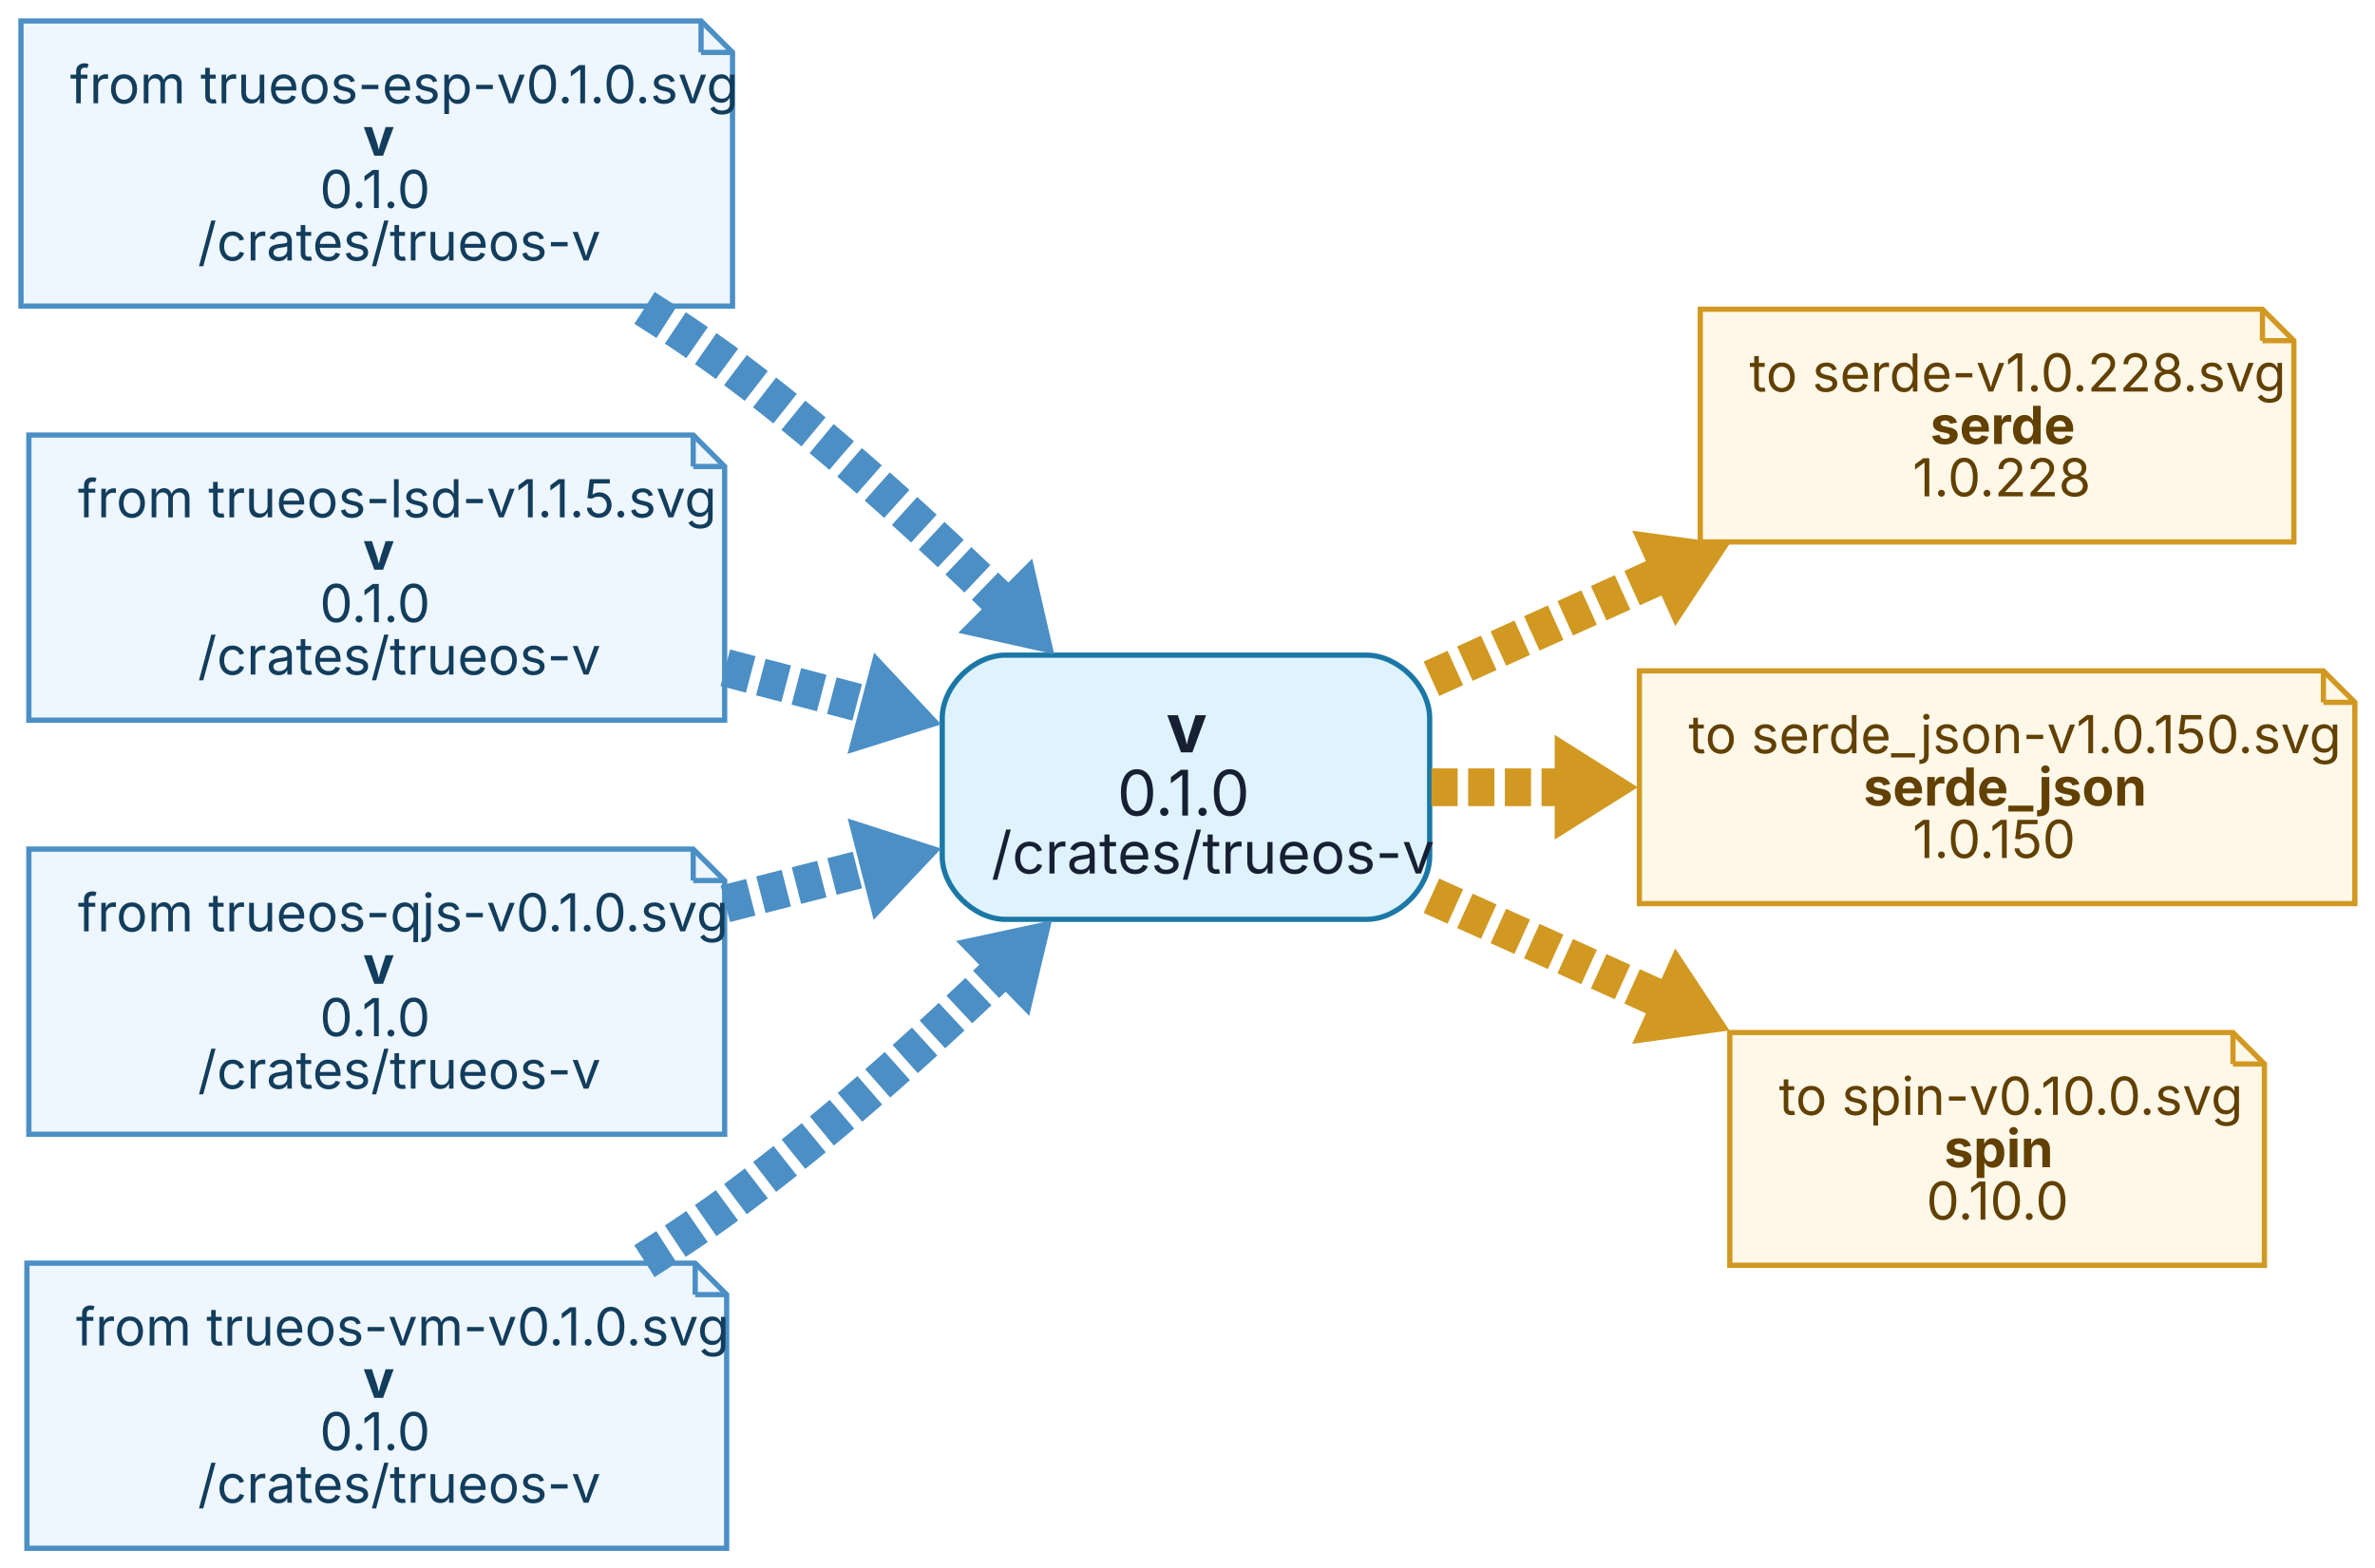
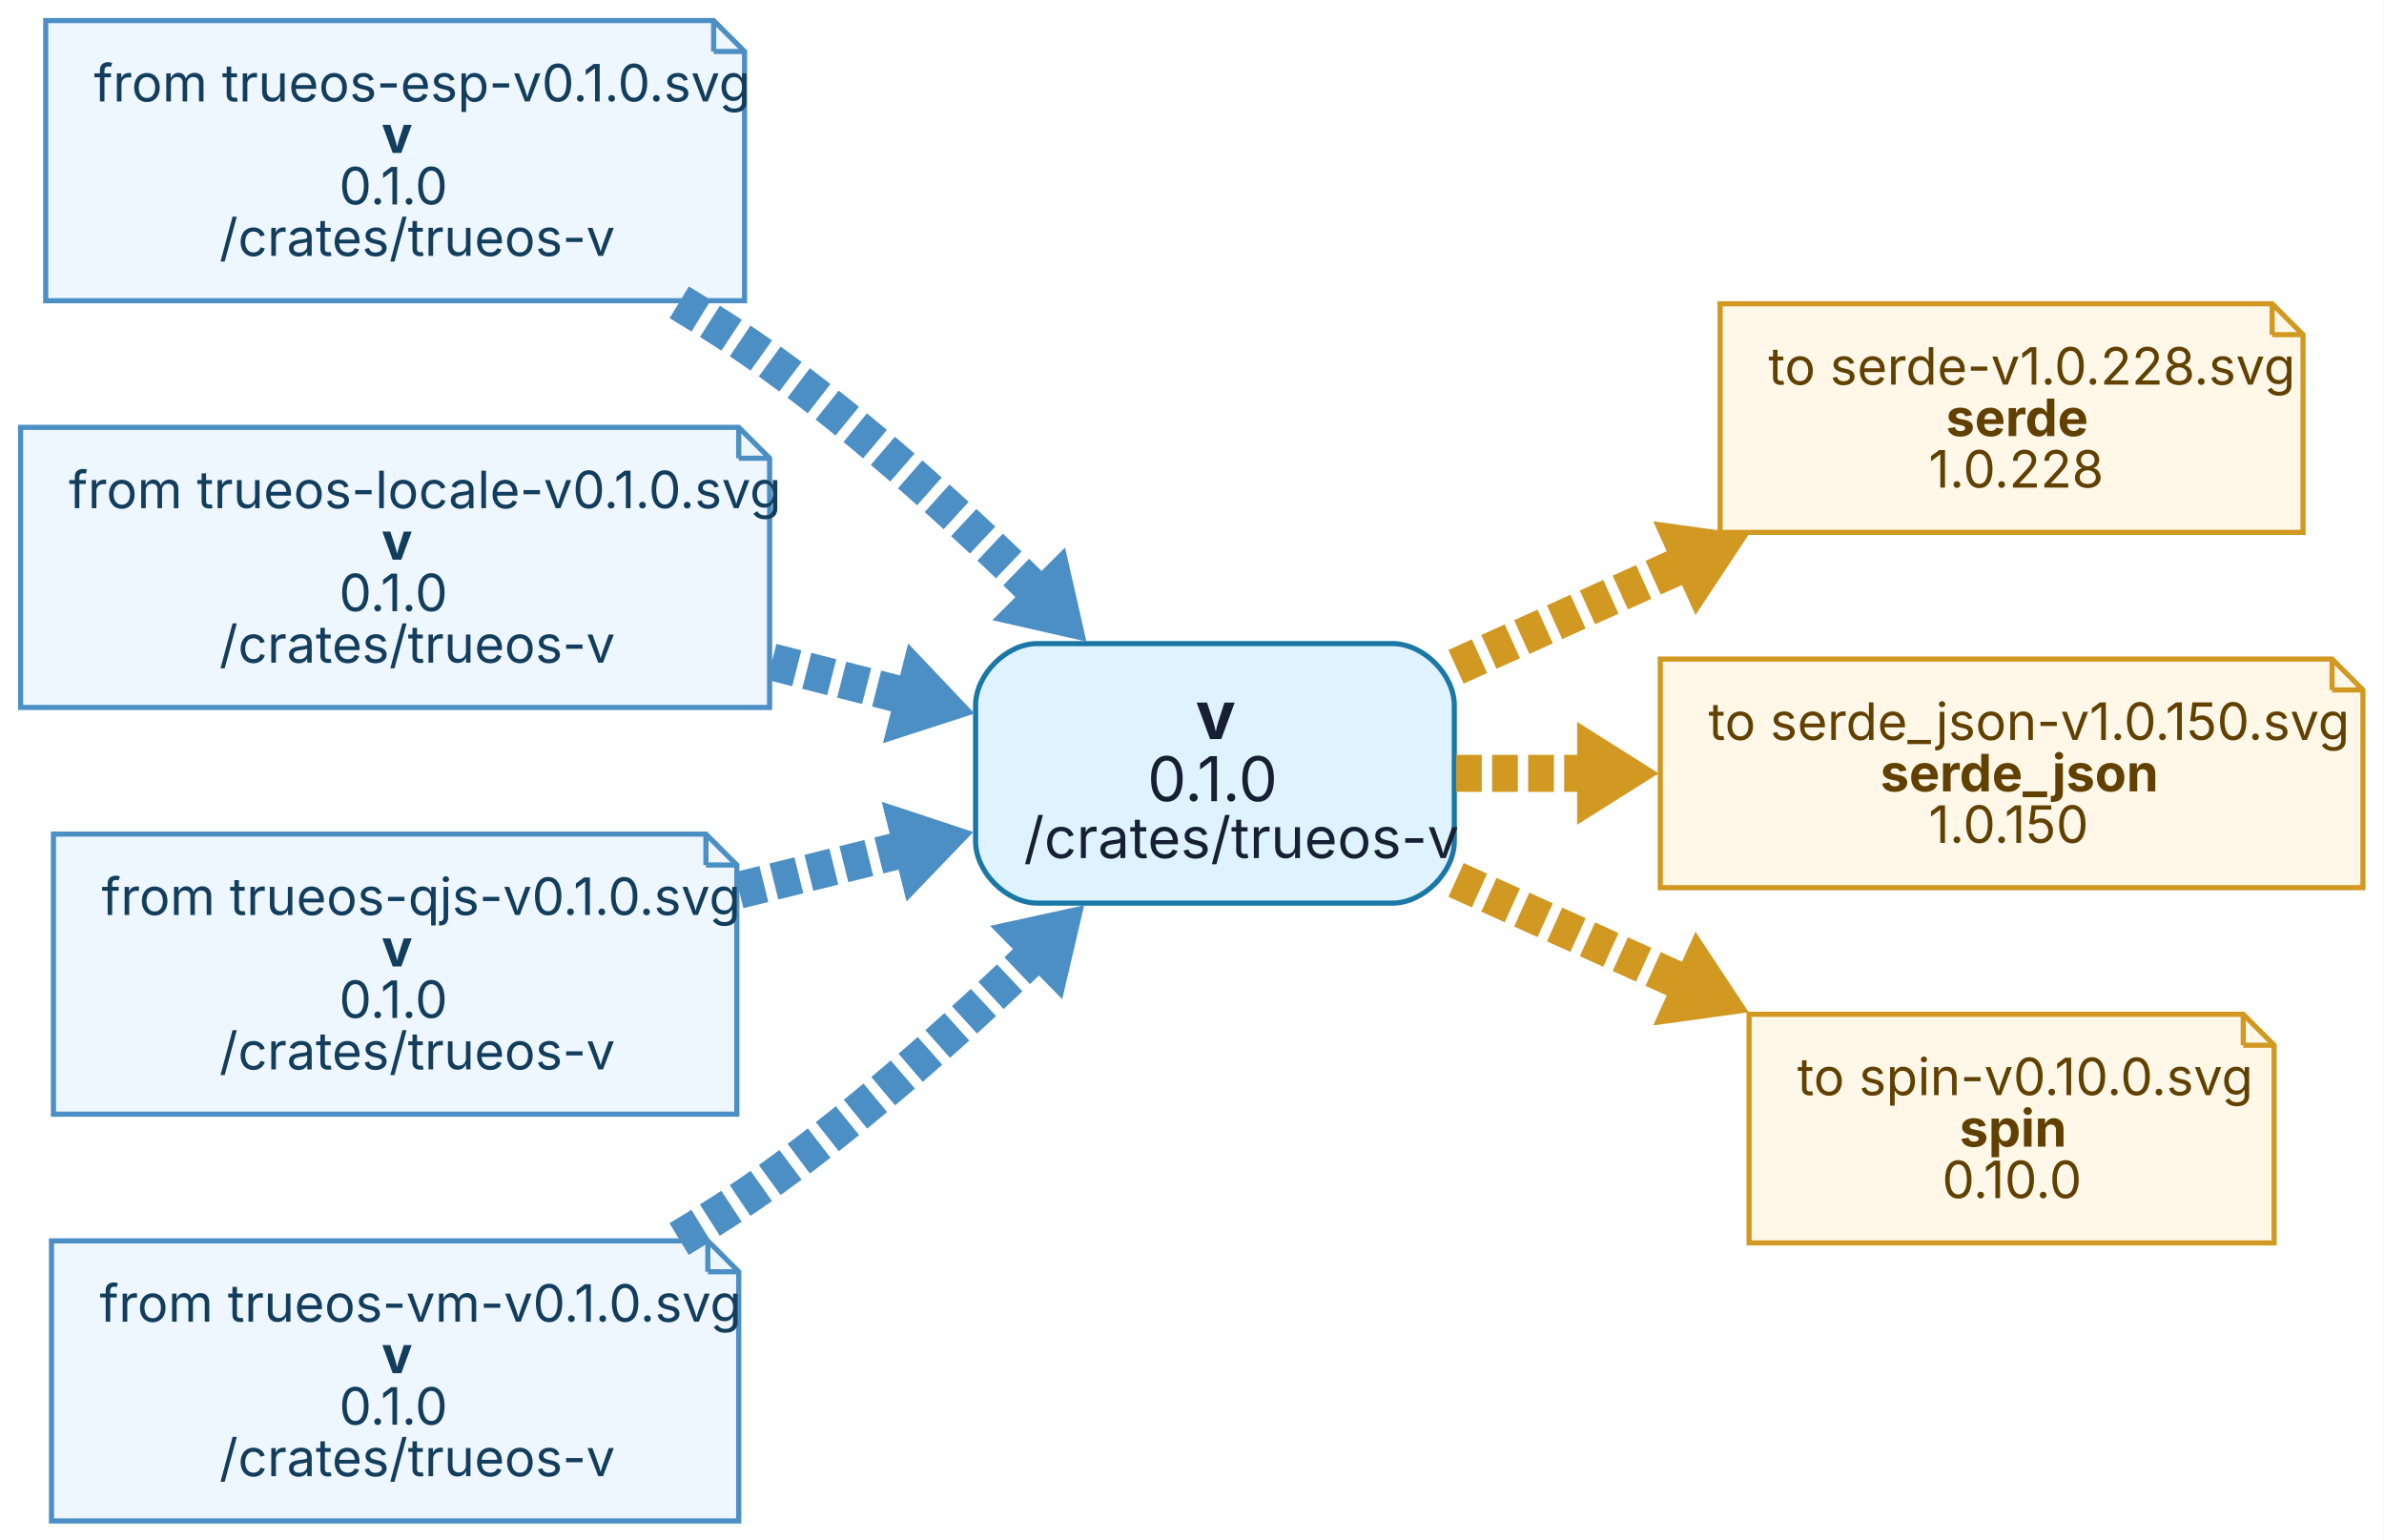
- <svg xmlns="http://www.w3.org/2000/svg" width="453pt" height="299pt" viewBox="0.00 0.00 453.00 299.00">
+ <svg xmlns="http://www.w3.org/2000/svg" width="463pt" height="299pt" viewBox="0.00 0.00 463.00 299.00">
  <g id="graph0" class="graph" transform="scale(1 1) rotate(0) translate(4 295.4)">
-     <polygon fill="white" stroke="none" points="-4,4 -4,-295.4 449.16,-295.4 449.16,4 -4,4" />
+     <polygon fill="white" stroke="none" points="-4,4 -4,-295.4 458.91,-295.4 458.91,4 -4,4" />
    <g id="node1" class="node">
-       <path fill="#dff3ff" stroke="#1b78a6" d="M256.69,-170.4C256.69,-170.4 187.72,-170.4 187.72,-170.4 181.72,-170.4 175.72,-164.4 175.72,-158.4 175.72,-158.4 175.72,-132 175.72,-132 175.72,-126 181.72,-120 187.72,-120 187.72,-120 256.69,-120 256.69,-120 262.69,-120 268.69,-126 268.69,-132 268.69,-132 268.69,-158.4 268.69,-158.4 268.69,-164.4 262.69,-170.4 256.69,-170.4" />
-       <text xml:space="preserve" text-anchor="start" x="218.45" y="-151.85" font-family="Inter,Arial" font-weight="bold" font-size="13.00" fill="#172033">v</text>
-       <text xml:space="preserve" text-anchor="start" x="209.08" y="-139.8" font-family="Inter,Arial" font-size="12.00" fill="#172033">0.1.0</text>
-       <text xml:space="preserve" text-anchor="start" x="185.08" y="-128.75" font-family="Inter,Arial" font-size="11.00" fill="#172033">/crates/trueos-v</text>
+       <path fill="#dff3ff" stroke="#1b78a6" d="M266.44,-170.4C266.44,-170.4 197.47,-170.4 197.47,-170.4 191.47,-170.4 185.47,-164.4 185.47,-158.4 185.47,-158.4 185.47,-132 185.47,-132 185.47,-126 191.47,-120 197.47,-120 197.47,-120 266.44,-120 266.44,-120 272.44,-120 278.44,-126 278.44,-132 278.44,-132 278.44,-158.4 278.44,-158.4 278.44,-164.4 272.44,-170.4 266.44,-170.4" />
+       <text xml:space="preserve" text-anchor="start" x="228.2" y="-151.85" font-family="Inter,Arial" font-weight="bold" font-size="13.00" fill="#172033">v</text>
+       <text xml:space="preserve" text-anchor="start" x="218.83" y="-139.8" font-family="Inter,Arial" font-size="12.00" fill="#172033">0.1.0</text>
+       <text xml:space="preserve" text-anchor="start" x="194.83" y="-128.75" font-family="Inter,Arial" font-size="11.00" fill="#172033">/crates/trueos-v</text>
    </g>
    <g id="node2" class="node">
-       <polygon fill="#fff8e8" stroke="#d19922" points="427.53,-236.4 320.31,-236.4 320.31,-192 433.53,-192 433.53,-230.4 427.53,-236.4" />
-       <polyline fill="none" stroke="#d19922" points="427.53,-236.4 427.53,-230.4" />
-       <polyline fill="none" stroke="#d19922" points="433.53,-230.4 427.53,-230.4" />
-       <text xml:space="preserve" text-anchor="start" x="329.67" y="-220.7" font-family="Inter,Arial" font-size="10.00" fill="#614000">to serde-v1.0.228.svg</text>
-       <text xml:space="preserve" text-anchor="start" x="364.17" y="-210.7" font-family="Inter,Arial" font-weight="bold" font-size="10.00" fill="#614000">serde</text>
-       <text xml:space="preserve" text-anchor="start" x="360.8" y="-200.7" font-family="Inter,Arial" font-size="10.00" fill="#614000">1.0.228</text>
+       <polygon fill="#fff8e8" stroke="#d19922" points="437.28,-236.4 330.06,-236.4 330.06,-192 443.28,-192 443.28,-230.4 437.28,-236.4" />
+       <polyline fill="none" stroke="#d19922" points="437.28,-236.4 437.28,-230.4" />
+       <polyline fill="none" stroke="#d19922" points="443.28,-230.4 437.28,-230.4" />
+       <text xml:space="preserve" text-anchor="start" x="339.42" y="-220.7" font-family="Inter,Arial" font-size="10.00" fill="#614000">to serde-v1.0.228.svg</text>
+       <text xml:space="preserve" text-anchor="start" x="373.92" y="-210.7" font-family="Inter,Arial" font-weight="bold" font-size="10.00" fill="#614000">serde</text>
+       <text xml:space="preserve" text-anchor="start" x="370.55" y="-200.7" font-family="Inter,Arial" font-size="10.00" fill="#614000">1.0.228</text>
    </g>
    <g id="edge1" class="edge">
-       <path fill="none" stroke="#d19922" stroke-width="7.2" stroke-dasharray="5,2" d="M269.03,-165.9C283.45,-172.42 299.61,-179.72 314.92,-186.64" />
-       <polygon fill="#d19922" stroke="#d19922" stroke-width="7.2" points="313.28,-189.7 319.72,-188.81 316.13,-183.38 313.28,-189.7" />
+       <path fill="none" stroke="#d19922" stroke-width="7.2" stroke-dasharray="5,2" d="M278.78,-165.9C293.2,-172.42 309.36,-179.72 324.67,-186.64" />
+       <polygon fill="#d19922" stroke="#d19922" stroke-width="7.2" points="323.03,-189.7 329.47,-188.81 325.88,-183.38 323.03,-189.7" />
    </g>
    <g id="node3" class="node">
-       <polygon fill="#fff8e8" stroke="#d19922" points="439.16,-167.4 308.69,-167.4 308.69,-123 445.16,-123 445.16,-161.4 439.16,-167.4" />
-       <polyline fill="none" stroke="#d19922" points="439.16,-167.4 439.16,-161.4" />
-       <polyline fill="none" stroke="#d19922" points="445.16,-161.4 439.16,-161.4" />
-       <text xml:space="preserve" text-anchor="start" x="318.05" y="-151.7" font-family="Inter,Arial" font-size="10.00" fill="#614000">to serde_json-v1.0.150.svg</text>
-       <text xml:space="preserve" text-anchor="start" x="351.42" y="-141.7" font-family="Inter,Arial" font-weight="bold" font-size="10.00" fill="#614000">serde_json</text>
-       <text xml:space="preserve" text-anchor="start" x="360.8" y="-131.7" font-family="Inter,Arial" font-size="10.00" fill="#614000">1.0.150</text>
+       <polygon fill="#fff8e8" stroke="#d19922" points="448.91,-167.4 318.44,-167.4 318.44,-123 454.91,-123 454.91,-161.4 448.91,-167.4" />
+       <polyline fill="none" stroke="#d19922" points="448.91,-167.4 448.91,-161.4" />
+       <polyline fill="none" stroke="#d19922" points="454.91,-161.4 448.91,-161.4" />
+       <text xml:space="preserve" text-anchor="start" x="327.8" y="-151.7" font-family="Inter,Arial" font-size="10.00" fill="#614000">to serde_json-v1.0.150.svg</text>
+       <text xml:space="preserve" text-anchor="start" x="361.17" y="-141.7" font-family="Inter,Arial" font-weight="bold" font-size="10.00" fill="#614000">serde_json</text>
+       <text xml:space="preserve" text-anchor="start" x="370.55" y="-131.7" font-family="Inter,Arial" font-size="10.00" fill="#614000">1.0.150</text>
    </g>
    <g id="edge2" class="edge">
-       <path fill="none" stroke="#d19922" stroke-width="7.2" stroke-dasharray="5,2" d="M269.03,-145.2C277.64,-145.2 286.87,-145.2 296.18,-145.2" />
-       <polygon fill="#d19922" stroke="#d19922" stroke-width="7.2" points="296.14,-148.67 301.64,-145.2 296.14,-141.74 296.14,-148.67" />
+       <path fill="none" stroke="#d19922" stroke-width="7.2" stroke-dasharray="5,2" d="M278.78,-145.2C287.39,-145.2 296.62,-145.2 305.93,-145.2" />
+       <polygon fill="#d19922" stroke="#d19922" stroke-width="7.2" points="305.89,-148.67 311.39,-145.2 305.89,-141.74 305.89,-148.67" />
    </g>
    <g id="node4" class="node">
-       <polygon fill="#fff8e8" stroke="#d19922" points="421.91,-98.4 325.94,-98.4 325.94,-54 427.91,-54 427.91,-92.4 421.91,-98.4" />
-       <polyline fill="none" stroke="#d19922" points="421.91,-98.4 421.91,-92.4" />
-       <polyline fill="none" stroke="#d19922" points="427.91,-92.4 421.91,-92.4" />
-       <text xml:space="preserve" text-anchor="start" x="335.3" y="-82.7" font-family="Inter,Arial" font-size="10.00" fill="#614000">to spin-v0.10.0.svg</text>
-       <text xml:space="preserve" text-anchor="start" x="366.8" y="-72.7" font-family="Inter,Arial" font-weight="bold" font-size="10.00" fill="#614000">spin</text>
-       <text xml:space="preserve" text-anchor="start" x="363.42" y="-62.7" font-family="Inter,Arial" font-size="10.00" fill="#614000">0.10.0</text>
+       <polygon fill="#fff8e8" stroke="#d19922" points="431.66,-98.4 335.69,-98.4 335.69,-54 437.66,-54 437.66,-92.4 431.66,-98.4" />
+       <polyline fill="none" stroke="#d19922" points="431.66,-98.4 431.66,-92.4" />
+       <polyline fill="none" stroke="#d19922" points="437.66,-92.4 431.66,-92.4" />
+       <text xml:space="preserve" text-anchor="start" x="345.05" y="-82.7" font-family="Inter,Arial" font-size="10.00" fill="#614000">to spin-v0.10.0.svg</text>
+       <text xml:space="preserve" text-anchor="start" x="376.55" y="-72.7" font-family="Inter,Arial" font-weight="bold" font-size="10.00" fill="#614000">spin</text>
+       <text xml:space="preserve" text-anchor="start" x="373.17" y="-62.7" font-family="Inter,Arial" font-size="10.00" fill="#614000">0.10.0</text>
    </g>
    <g id="edge3" class="edge">
-       <path fill="none" stroke="#d19922" stroke-width="7.2" stroke-dasharray="5,2" d="M269.03,-124.5C283.45,-117.98 299.61,-110.68 314.92,-103.76" />
-       <polygon fill="#d19922" stroke="#d19922" stroke-width="7.2" points="316.13,-107.02 319.72,-101.59 313.28,-100.7 316.13,-107.02" />
+       <path fill="none" stroke="#d19922" stroke-width="7.2" stroke-dasharray="5,2" d="M278.78,-124.5C293.2,-117.98 309.36,-110.68 324.67,-103.76" />
+       <polygon fill="#d19922" stroke="#d19922" stroke-width="7.2" points="325.88,-107.02 329.47,-101.59 323.03,-100.7 325.88,-107.02" />
    </g>
    <g id="node5" class="node">
-       <polygon fill="#eef6ff" stroke="#4b8fc5" points="129.72,-291.4 0,-291.4 0,-237 135.72,-237 135.72,-285.4 129.72,-291.4" />
-       <polyline fill="none" stroke="#4b8fc5" points="129.72,-291.4 129.72,-285.4" />
-       <polyline fill="none" stroke="#4b8fc5" points="135.72,-285.4 129.72,-285.4" />
-       <text xml:space="preserve" text-anchor="start" x="9.36" y="-275.7" font-family="Inter,Arial" font-size="10.00" fill="#123d5c">from trueos-esp-v0.1.0.svg</text>
-       <text xml:space="preserve" text-anchor="start" x="65.24" y="-265.7" font-family="Inter,Arial" font-weight="bold" font-size="10.00" fill="#123d5c">v</text>
-       <text xml:space="preserve" text-anchor="start" x="56.99" y="-255.7" font-family="Inter,Arial" font-size="10.00" fill="#123d5c">0.1.0</text>
-       <text xml:space="preserve" text-anchor="start" x="33.74" y="-245.7" font-family="Inter,Arial" font-size="10.00" fill="#123d5c">/crates/trueos-v</text>
+       <polygon fill="#eef6ff" stroke="#4b8fc5" points="134.6,-291.4 4.88,-291.4 4.88,-237 140.6,-237 140.6,-285.4 134.6,-291.4" />
+       <polyline fill="none" stroke="#4b8fc5" points="134.6,-291.4 134.6,-285.4" />
+       <polyline fill="none" stroke="#4b8fc5" points="140.6,-285.4 134.6,-285.4" />
+       <text xml:space="preserve" text-anchor="start" x="14.24" y="-275.7" font-family="Inter,Arial" font-size="10.00" fill="#123d5c">from trueos-esp-v0.1.0.svg</text>
+       <text xml:space="preserve" text-anchor="start" x="70.11" y="-265.7" font-family="Inter,Arial" font-weight="bold" font-size="10.00" fill="#123d5c">v</text>
+       <text xml:space="preserve" text-anchor="start" x="61.86" y="-255.7" font-family="Inter,Arial" font-size="10.00" fill="#123d5c">0.1.0</text>
+       <text xml:space="preserve" text-anchor="start" x="38.61" y="-245.7" font-family="Inter,Arial" font-size="10.00" fill="#123d5c">/crates/trueos-v</text>
    </g>
    <g id="edge4" class="edge">
-       <path fill="none" stroke="#4b8fc5" stroke-width="7.2" stroke-dasharray="5,2" d="M118.95,-236.65C124.73,-232.99 130.44,-229.13 135.72,-225.2 154.25,-211.4 173.18,-194.08 188.51,-179.08" />
-       <polygon fill="#4b8fc5" stroke="#4b8fc5" stroke-width="7.2" points="190.83,-181.66 192.29,-175.33 185.94,-176.75 190.83,-181.66" />
+       <path fill="none" stroke="#4b8fc5" stroke-width="7.2" stroke-dasharray="5,2" d="M127.92,-236.68C133.98,-233.04 139.95,-229.18 145.47,-225.2 164.21,-211.68 183.16,-194.39 198.45,-179.34" />
+       <polygon fill="#4b8fc5" stroke="#4b8fc5" stroke-width="7.2" points="200.78,-181.91 202.22,-175.57 195.88,-177.01 200.78,-181.91" />
    </g>
    <g id="node6" class="node">
-       <polygon fill="#eef6ff" stroke="#4b8fc5" points="128.22,-212.4 1.5,-212.4 1.5,-158 134.22,-158 134.22,-206.4 128.22,-212.4" />
-       <polyline fill="none" stroke="#4b8fc5" points="128.22,-212.4 128.22,-206.4" />
-       <polyline fill="none" stroke="#4b8fc5" points="134.22,-206.4 128.22,-206.4" />
-       <text xml:space="preserve" text-anchor="start" x="10.86" y="-196.7" font-family="Inter,Arial" font-size="10.00" fill="#123d5c">from trueos-lsd-v1.1.5.svg</text>
-       <text xml:space="preserve" text-anchor="start" x="65.24" y="-186.7" font-family="Inter,Arial" font-weight="bold" font-size="10.00" fill="#123d5c">v</text>
-       <text xml:space="preserve" text-anchor="start" x="56.99" y="-176.7" font-family="Inter,Arial" font-size="10.00" fill="#123d5c">0.1.0</text>
-       <text xml:space="preserve" text-anchor="start" x="33.74" y="-166.7" font-family="Inter,Arial" font-size="10.00" fill="#123d5c">/crates/trueos-v</text>
+       <polygon fill="#eef6ff" stroke="#4b8fc5" points="139.47,-212.4 0,-212.4 0,-158 145.47,-158 145.47,-206.4 139.47,-212.4" />
+       <polyline fill="none" stroke="#4b8fc5" points="139.47,-212.4 139.47,-206.4" />
+       <polyline fill="none" stroke="#4b8fc5" points="145.47,-206.4 139.47,-206.4" />
+       <text xml:space="preserve" text-anchor="start" x="9.36" y="-196.7" font-family="Inter,Arial" font-size="10.00" fill="#123d5c">from trueos-locale-v0.1.0.svg</text>
+       <text xml:space="preserve" text-anchor="start" x="70.11" y="-186.7" font-family="Inter,Arial" font-weight="bold" font-size="10.00" fill="#123d5c">v</text>
+       <text xml:space="preserve" text-anchor="start" x="61.86" y="-176.7" font-family="Inter,Arial" font-size="10.00" fill="#123d5c">0.1.0</text>
+       <text xml:space="preserve" text-anchor="start" x="38.61" y="-166.7" font-family="Inter,Arial" font-size="10.00" fill="#123d5c">/crates/trueos-v</text>
    </g>
    <g id="edge5" class="edge">
-       <path fill="none" stroke="#4b8fc5" stroke-width="7.2" stroke-dasharray="5,2" d="M134.35,-168C144.21,-165.42 154.32,-162.76 163.99,-160.22" />
-       <polygon fill="#4b8fc5" stroke="#4b8fc5" stroke-width="7.2" points="164.55,-163.66 168.99,-158.91 162.79,-156.96 164.55,-163.66" />
+       <path fill="none" stroke="#4b8fc5" stroke-width="7.2" stroke-dasharray="5,2" d="M145.9,-166.84C155.22,-164.47 164.66,-162.07 173.69,-159.77" />
+       <polygon fill="#4b8fc5" stroke="#4b8fc5" stroke-width="7.2" points="174.26,-163.2 178.74,-158.48 172.56,-156.48 174.26,-163.2" />
    </g>
    <g id="node7" class="node">
-       <polygon fill="#eef6ff" stroke="#4b8fc5" points="128.22,-133.4 1.5,-133.4 1.5,-79 134.22,-79 134.22,-127.4 128.22,-133.4" />
-       <polyline fill="none" stroke="#4b8fc5" points="128.22,-133.4 128.22,-127.4" />
-       <polyline fill="none" stroke="#4b8fc5" points="134.22,-127.4 128.22,-127.4" />
-       <text xml:space="preserve" text-anchor="start" x="10.86" y="-117.7" font-family="Inter,Arial" font-size="10.00" fill="#123d5c">from trueos-qjs-v0.1.0.svg</text>
-       <text xml:space="preserve" text-anchor="start" x="65.24" y="-107.7" font-family="Inter,Arial" font-weight="bold" font-size="10.00" fill="#123d5c">v</text>
-       <text xml:space="preserve" text-anchor="start" x="56.99" y="-97.7" font-family="Inter,Arial" font-size="10.00" fill="#123d5c">0.1.0</text>
-       <text xml:space="preserve" text-anchor="start" x="33.74" y="-87.7" font-family="Inter,Arial" font-size="10.00" fill="#123d5c">/crates/trueos-v</text>
+       <polygon fill="#eef6ff" stroke="#4b8fc5" points="133.1,-133.4 6.38,-133.4 6.38,-79 139.1,-79 139.1,-127.4 133.1,-133.4" />
+       <polyline fill="none" stroke="#4b8fc5" points="133.1,-133.4 133.1,-127.4" />
+       <polyline fill="none" stroke="#4b8fc5" points="139.1,-127.4 133.1,-127.4" />
+       <text xml:space="preserve" text-anchor="start" x="15.74" y="-117.7" font-family="Inter,Arial" font-size="10.00" fill="#123d5c">from trueos-qjs-v0.1.0.svg</text>
+       <text xml:space="preserve" text-anchor="start" x="70.11" y="-107.7" font-family="Inter,Arial" font-weight="bold" font-size="10.00" fill="#123d5c">v</text>
+       <text xml:space="preserve" text-anchor="start" x="61.86" y="-97.7" font-family="Inter,Arial" font-size="10.00" fill="#123d5c">0.1.0</text>
+       <text xml:space="preserve" text-anchor="start" x="38.61" y="-87.7" font-family="Inter,Arial" font-size="10.00" fill="#123d5c">/crates/trueos-v</text>
    </g>
    <g id="edge6" class="edge">
-       <path fill="none" stroke="#4b8fc5" stroke-width="7.2" stroke-dasharray="5,2" d="M134.35,-122.97C144.11,-125.46 154.1,-128.02 163.67,-130.47" />
-       <polygon fill="#4b8fc5" stroke="#4b8fc5" stroke-width="7.2" points="162.79,-133.82 168.98,-131.83 164.51,-127.11 162.79,-133.82" />
+       <path fill="none" stroke="#4b8fc5" stroke-width="7.2" stroke-dasharray="5,2" d="M139.5,-122.51C150.75,-125.3 162.35,-128.18 173.37,-130.91" />
+       <polygon fill="#4b8fc5" stroke="#4b8fc5" stroke-width="7.2" points="172.31,-134.22 178.48,-132.18 173.98,-127.5 172.31,-134.22" />
    </g>
    <g id="node8" class="node">
-       <polygon fill="#eef6ff" stroke="#4b8fc5" points="128.6,-54.4 1.13,-54.4 1.13,0 134.6,0 134.6,-48.4 128.6,-54.4" />
-       <polyline fill="none" stroke="#4b8fc5" points="128.6,-54.4 128.6,-48.4" />
-       <polyline fill="none" stroke="#4b8fc5" points="134.6,-48.4 128.6,-48.4" />
-       <text xml:space="preserve" text-anchor="start" x="10.49" y="-38.7" font-family="Inter,Arial" font-size="10.00" fill="#123d5c">from trueos-vm-v0.1.0.svg</text>
-       <text xml:space="preserve" text-anchor="start" x="65.24" y="-28.7" font-family="Inter,Arial" font-weight="bold" font-size="10.00" fill="#123d5c">v</text>
-       <text xml:space="preserve" text-anchor="start" x="56.99" y="-18.7" font-family="Inter,Arial" font-size="10.00" fill="#123d5c">0.1.0</text>
-       <text xml:space="preserve" text-anchor="start" x="33.74" y="-8.7" font-family="Inter,Arial" font-size="10.00" fill="#123d5c">/crates/trueos-v</text>
+       <polygon fill="#eef6ff" stroke="#4b8fc5" points="133.47,-54.4 6,-54.4 6,0 139.47,0 139.47,-48.4 133.47,-54.4" />
+       <polyline fill="none" stroke="#4b8fc5" points="133.47,-54.4 133.47,-48.4" />
+       <polyline fill="none" stroke="#4b8fc5" points="139.47,-48.4 133.47,-48.4" />
+       <text xml:space="preserve" text-anchor="start" x="15.36" y="-38.7" font-family="Inter,Arial" font-size="10.00" fill="#123d5c">from trueos-vm-v0.1.0.svg</text>
+       <text xml:space="preserve" text-anchor="start" x="70.11" y="-28.7" font-family="Inter,Arial" font-weight="bold" font-size="10.00" fill="#123d5c">v</text>
+       <text xml:space="preserve" text-anchor="start" x="61.86" y="-18.7" font-family="Inter,Arial" font-size="10.00" fill="#123d5c">0.1.0</text>
+       <text xml:space="preserve" text-anchor="start" x="38.61" y="-8.7" font-family="Inter,Arial" font-size="10.00" fill="#123d5c">/crates/trueos-v</text>
    </g>
    <g id="edge7" class="edge">
-       <path fill="none" stroke="#4b8fc5" stroke-width="7.2" stroke-dasharray="5,2" d="M118.93,-54.78C124.71,-58.44 130.43,-62.28 135.72,-66.2 154.05,-79.76 172.83,-96.72 188.11,-111.44" />
-       <polygon fill="#4b8fc5" stroke="#4b8fc5" stroke-width="7.2" points="185.48,-113.72 191.83,-115.09 190.32,-108.77 185.48,-113.72" />
+       <path fill="none" stroke="#4b8fc5" stroke-width="7.2" stroke-dasharray="5,2" d="M127.9,-54.75C133.96,-58.39 139.94,-62.24 145.47,-66.2 164,-79.49 182.81,-96.41 198.05,-111.18" />
+       <polygon fill="#4b8fc5" stroke="#4b8fc5" stroke-width="7.2" points="195.42,-113.46 201.76,-114.85 200.28,-108.52 195.42,-113.46" />
    </g>
  </g>
</svg>
